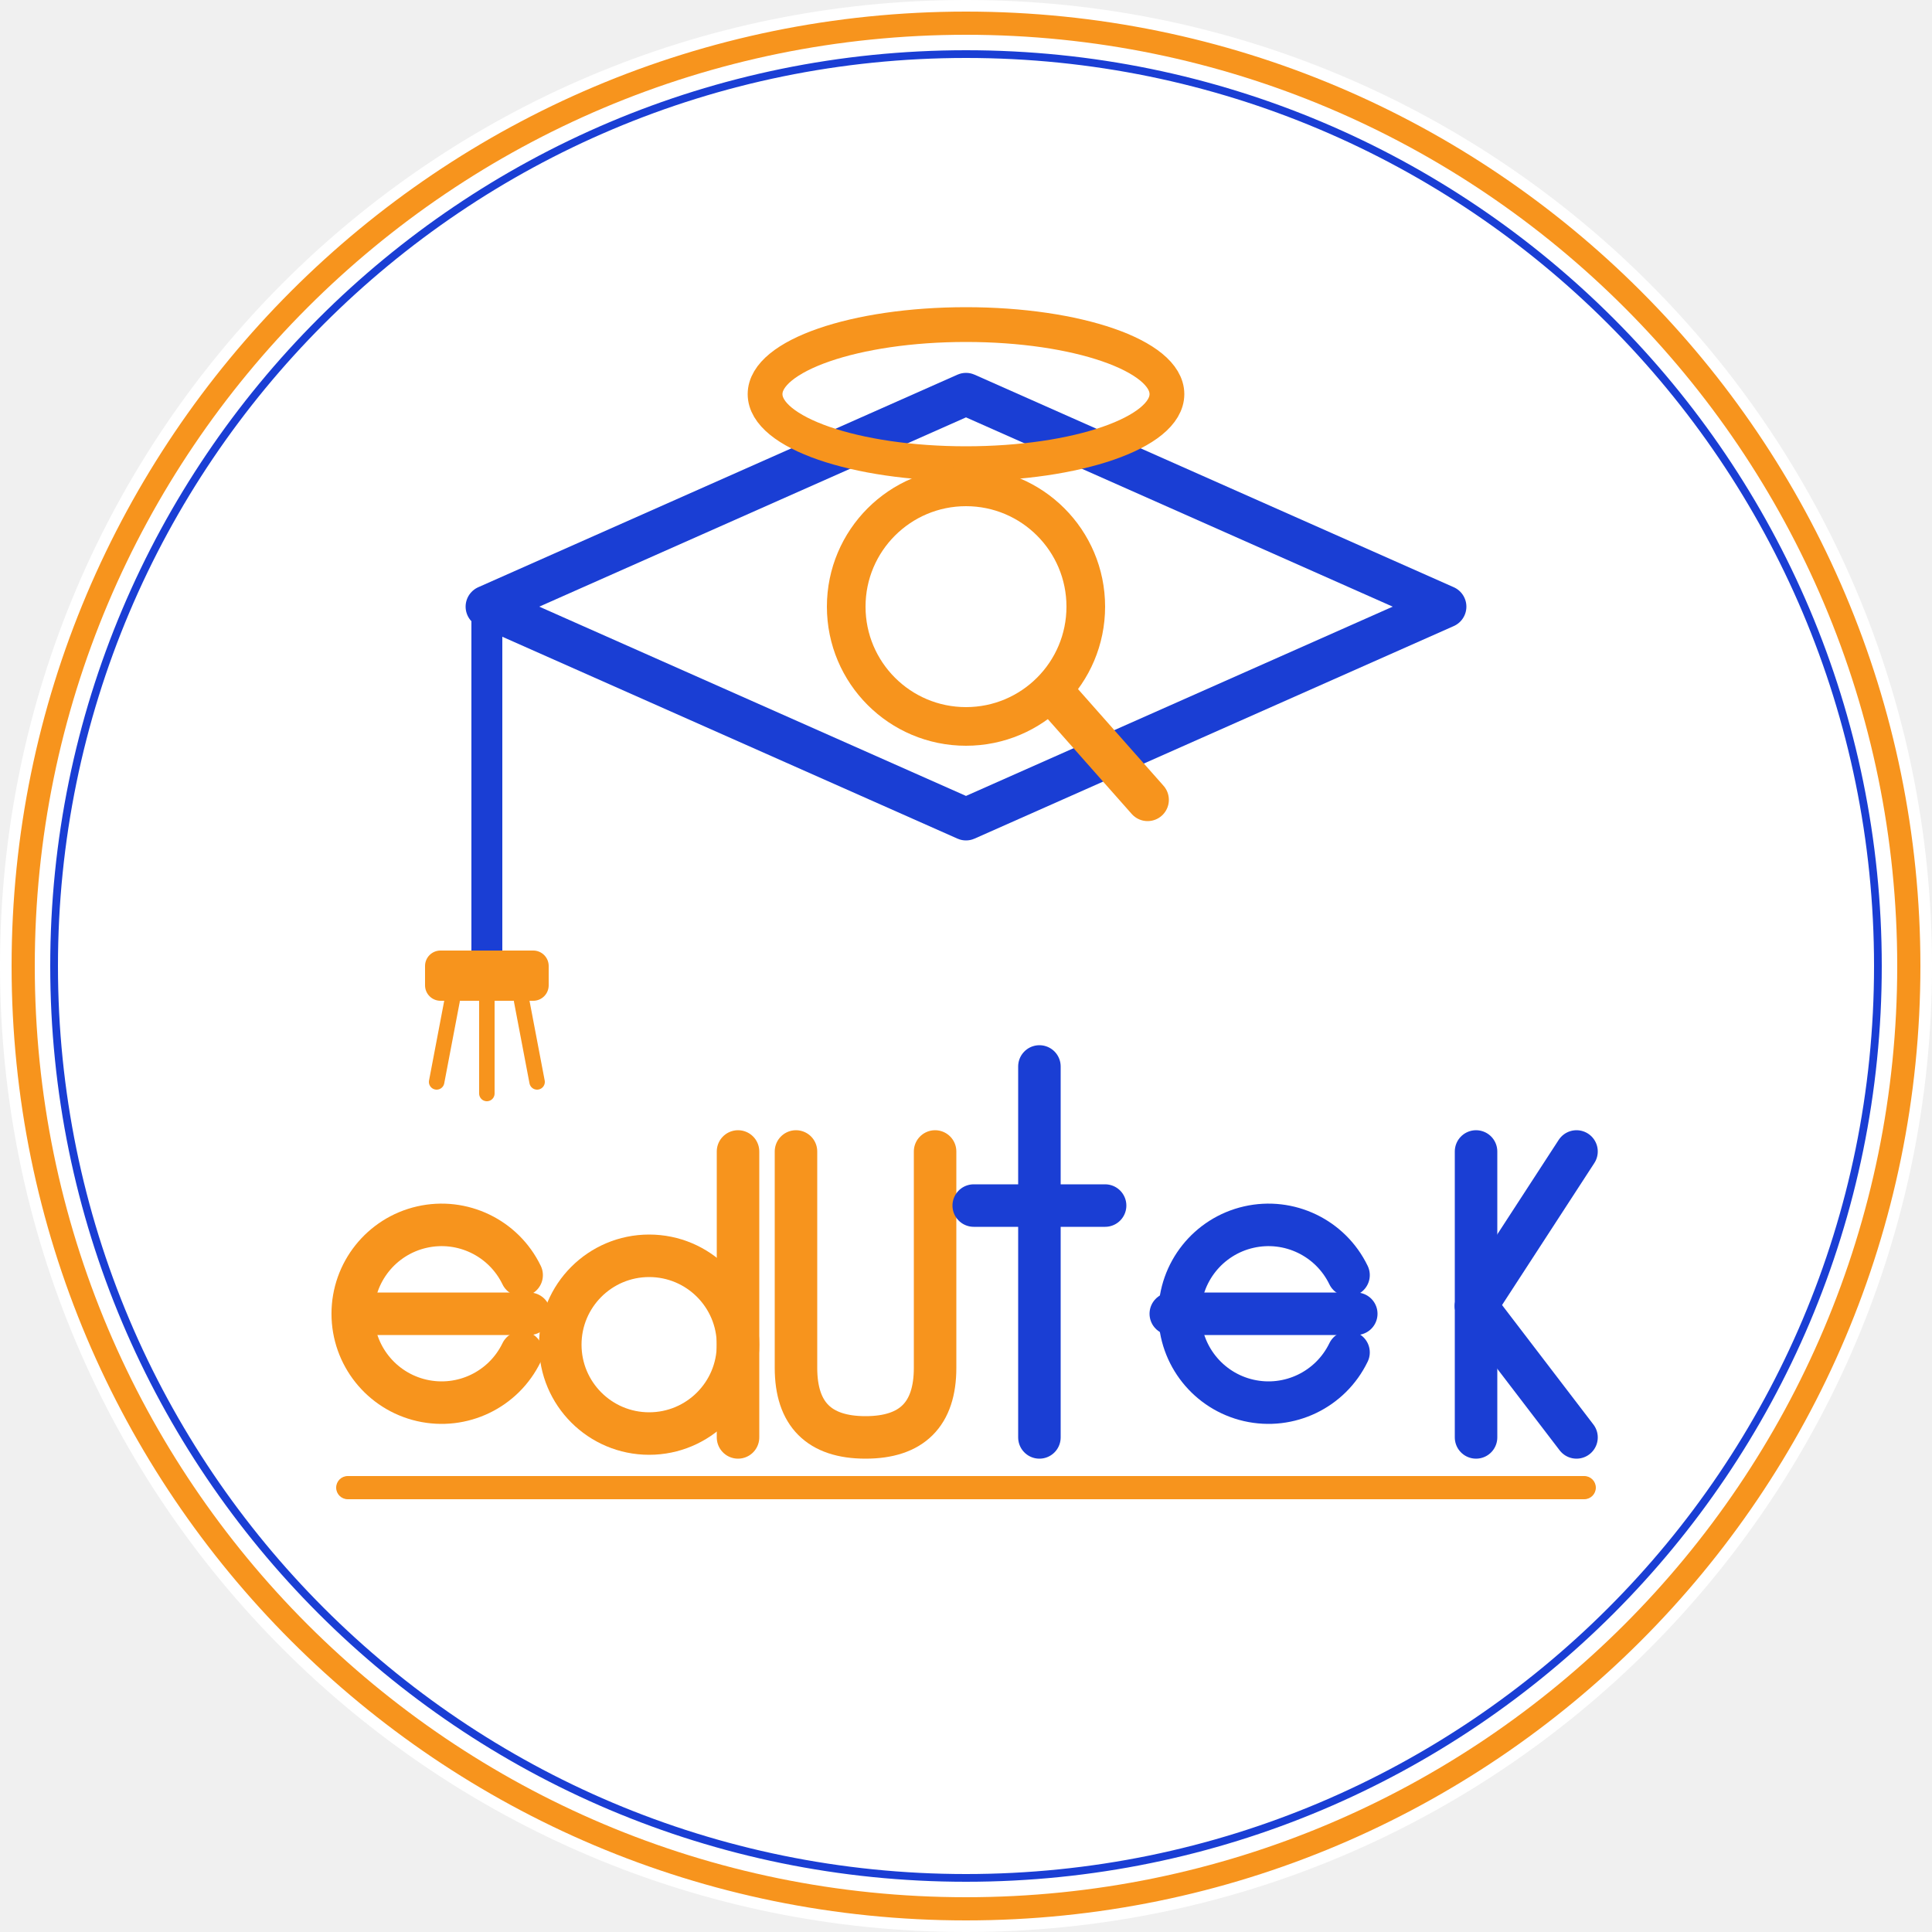
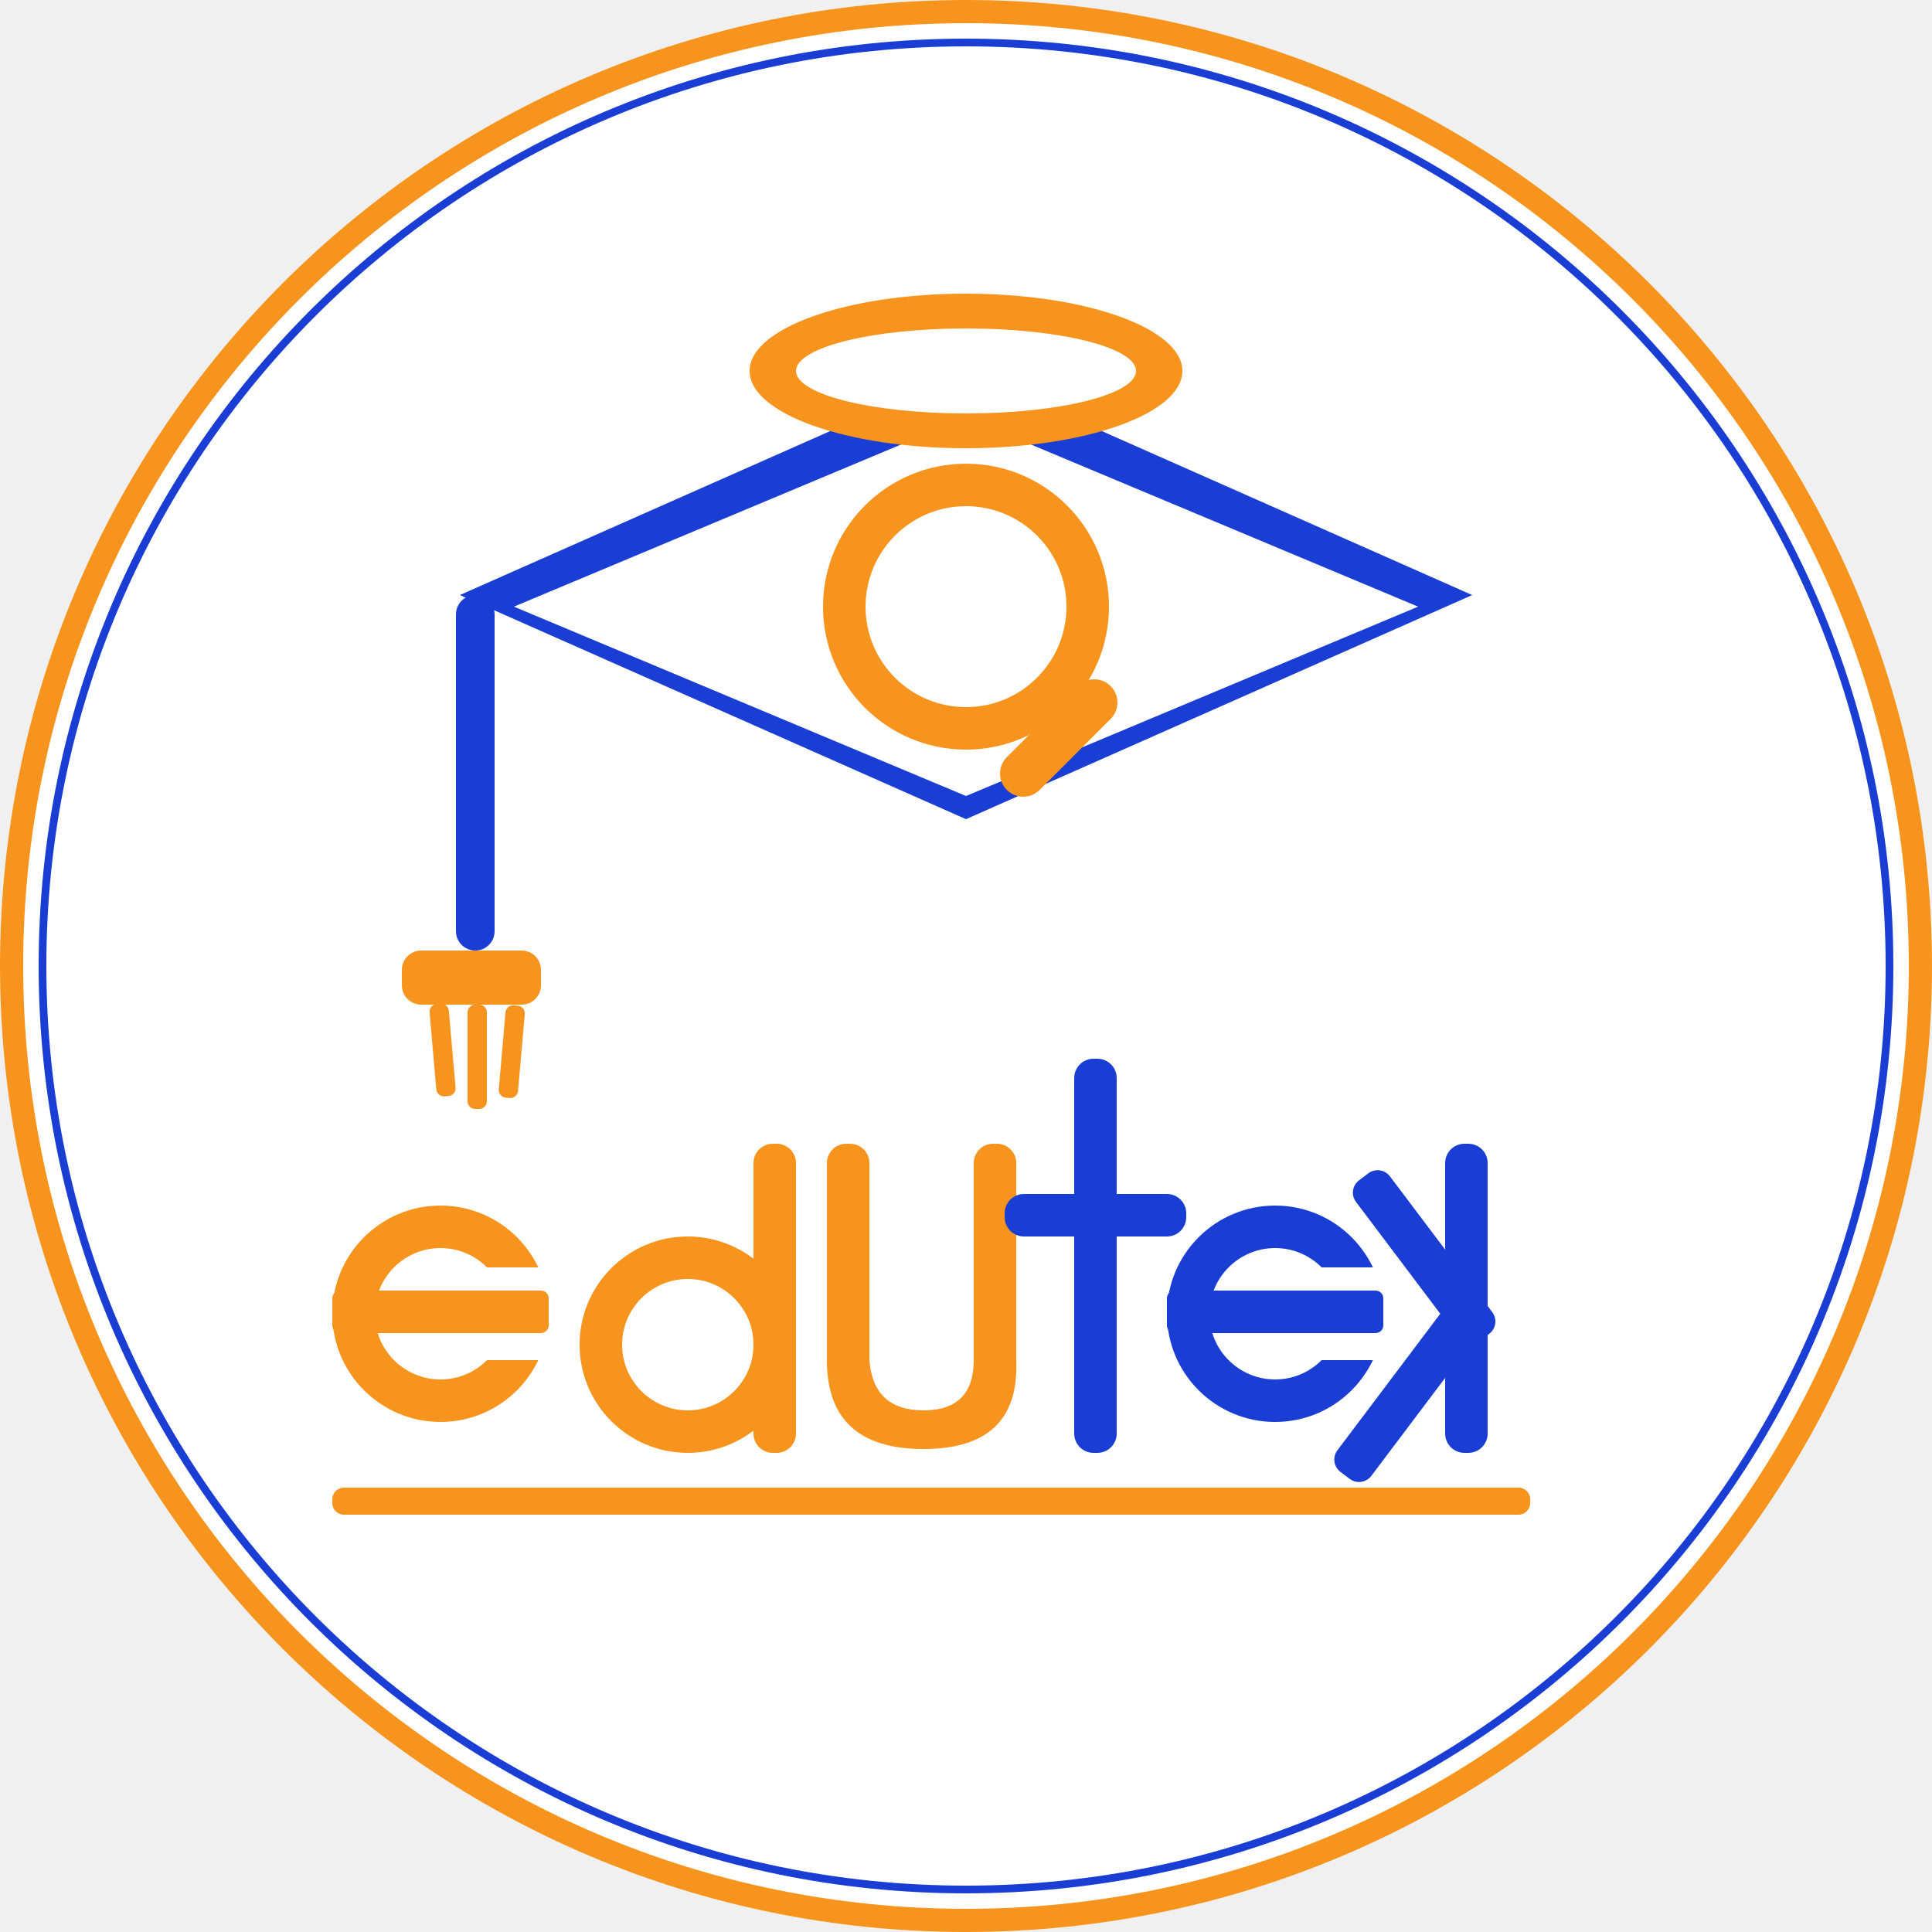
- <svg xmlns="http://www.w3.org/2000/svg" version="1.2" baseProfile="tiny-ps" viewBox="0 0 500 500" width="500" height="500" xml:space="preserve" title="EDUTEK">
+ <svg xmlns="http://www.w3.org/2000/svg" version="1.2" baseProfile="tiny-ps" viewBox="0 0 500 500" width="500" height="500" xml:space="preserve">
  <circle cx="250" cy="250" r="250" fill="#ffffff" />
-   <circle cx="250" cy="250" r="244" fill="none" stroke="#F7941D" stroke-width="6" />
-   <circle cx="250" cy="250" r="236" fill="none" stroke="#1a3ed4" stroke-width="2" />
-   <polygon points="250,102 374,157 250,212 126,157" fill="none" stroke="#1a3ed4" stroke-width="11" stroke-linejoin="round" />
-   <ellipse cx="250" cy="102" rx="52" ry="18" fill="none" stroke="#F7941D" stroke-width="9" />
-   <line x1="126" y1="157" x2="126" y2="246" stroke="#1a3ed4" stroke-width="8" stroke-linecap="round" />
-   <rect x="110" y="246" width="32" height="13" rx="4" fill="#F7941D" />
-   <line x1="117" y1="259" x2="113" y2="280" stroke="#F7941D" stroke-width="4" stroke-linecap="round" />
-   <line x1="126" y1="259" x2="126" y2="283" stroke="#F7941D" stroke-width="4" stroke-linecap="round" />
-   <line x1="135" y1="259" x2="139" y2="280" stroke="#F7941D" stroke-width="4" stroke-linecap="round" />
-   <circle cx="250" cy="157" r="31" fill="none" stroke="#F7941D" stroke-width="10" />
-   <line x1="274" y1="181" x2="297" y2="207" stroke="#F7941D" stroke-width="11" stroke-linecap="round" />
-   <path d="M 135,330 A 23,23 0 1,0 135,350" fill="none" stroke="#F7941D" stroke-width="11" stroke-linecap="round" />
-   <line x1="92" y1="340" x2="137" y2="340" stroke="#F7941D" stroke-width="11" stroke-linecap="round" />
-   <circle cx="168" cy="348" r="23" fill="none" stroke="#F7941D" stroke-width="11" />
-   <line x1="191" y1="298" x2="191" y2="372" stroke="#F7941D" stroke-width="11" stroke-linecap="round" />
-   <path d="M 206,298 V 354 Q 206,372 224,372 Q 242,372 242,354 V 298" fill="none" stroke="#F7941D" stroke-width="11" stroke-linecap="round" stroke-linejoin="round" />
-   <line x1="269" y1="276" x2="269" y2="372" stroke="#1a3ed4" stroke-width="11" stroke-linecap="round" />
-   <line x1="252" y1="312" x2="286" y2="312" stroke="#1a3ed4" stroke-width="11" stroke-linecap="round" />
-   <path d="M 349,330 A 23,23 0 1,0 349,350" fill="none" stroke="#1a3ed4" stroke-width="11" stroke-linecap="round" />
-   <line x1="303" y1="340" x2="351" y2="340" stroke="#1a3ed4" stroke-width="11" stroke-linecap="round" />
-   <line x1="382" y1="298" x2="382" y2="372" stroke="#1a3ed4" stroke-width="11" stroke-linecap="round" />
-   <line x1="382" y1="338" x2="408" y2="298" stroke="#1a3ed4" stroke-width="11" stroke-linecap="round" />
-   <line x1="382" y1="338" x2="408" y2="372" stroke="#1a3ed4" stroke-width="11" stroke-linecap="round" />
-   <rect x="87" y="382" width="326" height="6" rx="3" fill="#F7941D" />
+   <circle cx="250" cy="250" r="247" fill="none" stroke="#F7941D" stroke-width="6" />
+   <circle cx="250" cy="250" r="239" fill="none" stroke="#1a3ed4" stroke-width="2" />
+   <polygon points="250,96 381,154 250,212 119,154" fill="#1a3ed4" />
+   <polygon points="250,108 367,157 250,206 133,157" fill="#ffffff" />
+   <ellipse cx="250" cy="96" rx="56" ry="20" fill="#F7941D" />
+   <ellipse cx="250" cy="96" rx="44" ry="11" fill="#ffffff" />
+   <rect x="118" y="154" width="10" height="92" rx="5" fill="#1a3ed4" />
+   <rect x="104" y="246" width="36" height="14" rx="5" fill="#F7941D" />
+   <rect x="111" y="260" width="5" height="24" rx="2" fill="#F7941D" transform="rotate(-5,111,260)" />
+   <rect x="121" y="260" width="5" height="27" rx="2" fill="#F7941D" />
+   <rect x="131" y="260" width="5" height="24" rx="2" fill="#F7941D" transform="rotate(5,131,260)" />
+   <circle cx="250" cy="157" r="37" fill="#F7941D" />
+   <circle cx="250" cy="157" r="26" fill="#ffffff" />
+   <rect x="268" y="172" width="12" height="38" rx="6" fill="#F7941D" transform="rotate(45,274,191)" />
+   <circle cx="114" cy="340" r="28" fill="#F7941D" />
+   <circle cx="114" cy="340" r="17" fill="#ffffff" />
+   <rect x="126" y="328" width="30" height="24" fill="#ffffff" />
+   <rect x="86" y="334" width="56" height="11" rx="2" fill="#F7941D" />
+   <circle cx="178" cy="348" r="28" fill="#F7941D" />
+   <circle cx="178" cy="348" r="17" fill="#ffffff" />
+   <rect x="195" y="296" width="11" height="80" rx="5" fill="#F7941D" />
+   <rect x="214" y="296" width="11" height="62" rx="5" fill="#F7941D" />
+   <rect x="252" y="296" width="11" height="62" rx="5" fill="#F7941D" />
+   <path d="M 214,352 Q 214,375 239,375 Q 264,375 263,352 L 252,352            Q 252,365 239,365 Q 226,365 225,352 Z" fill="#F7941D" />
+   <rect x="278" y="274" width="11" height="102" rx="5" fill="#1a3ed4" />
+   <rect x="260" y="309" width="47" height="11" rx="5" fill="#1a3ed4" />
+   <circle cx="330" cy="340" r="28" fill="#1a3ed4" />
+   <circle cx="330" cy="340" r="17" fill="#ffffff" />
+   <rect x="342" y="328" width="30" height="24" fill="#ffffff" />
+   <rect x="302" y="334" width="56" height="11" rx="2" fill="#1a3ed4" />
+   <rect x="374" y="296" width="11" height="80" rx="5" fill="#1a3ed4" />
+   <rect x="374" y="296" width="11" height="52" rx="4" fill="#1a3ed4" transform="rotate(-37,379,340)" />
+   <rect x="374" y="340" width="11" height="52" rx="4" fill="#1a3ed4" transform="rotate(37,379,340)" />
+   <rect x="86" y="385" width="310" height="7" rx="3" fill="#F7941D" />
</svg>
